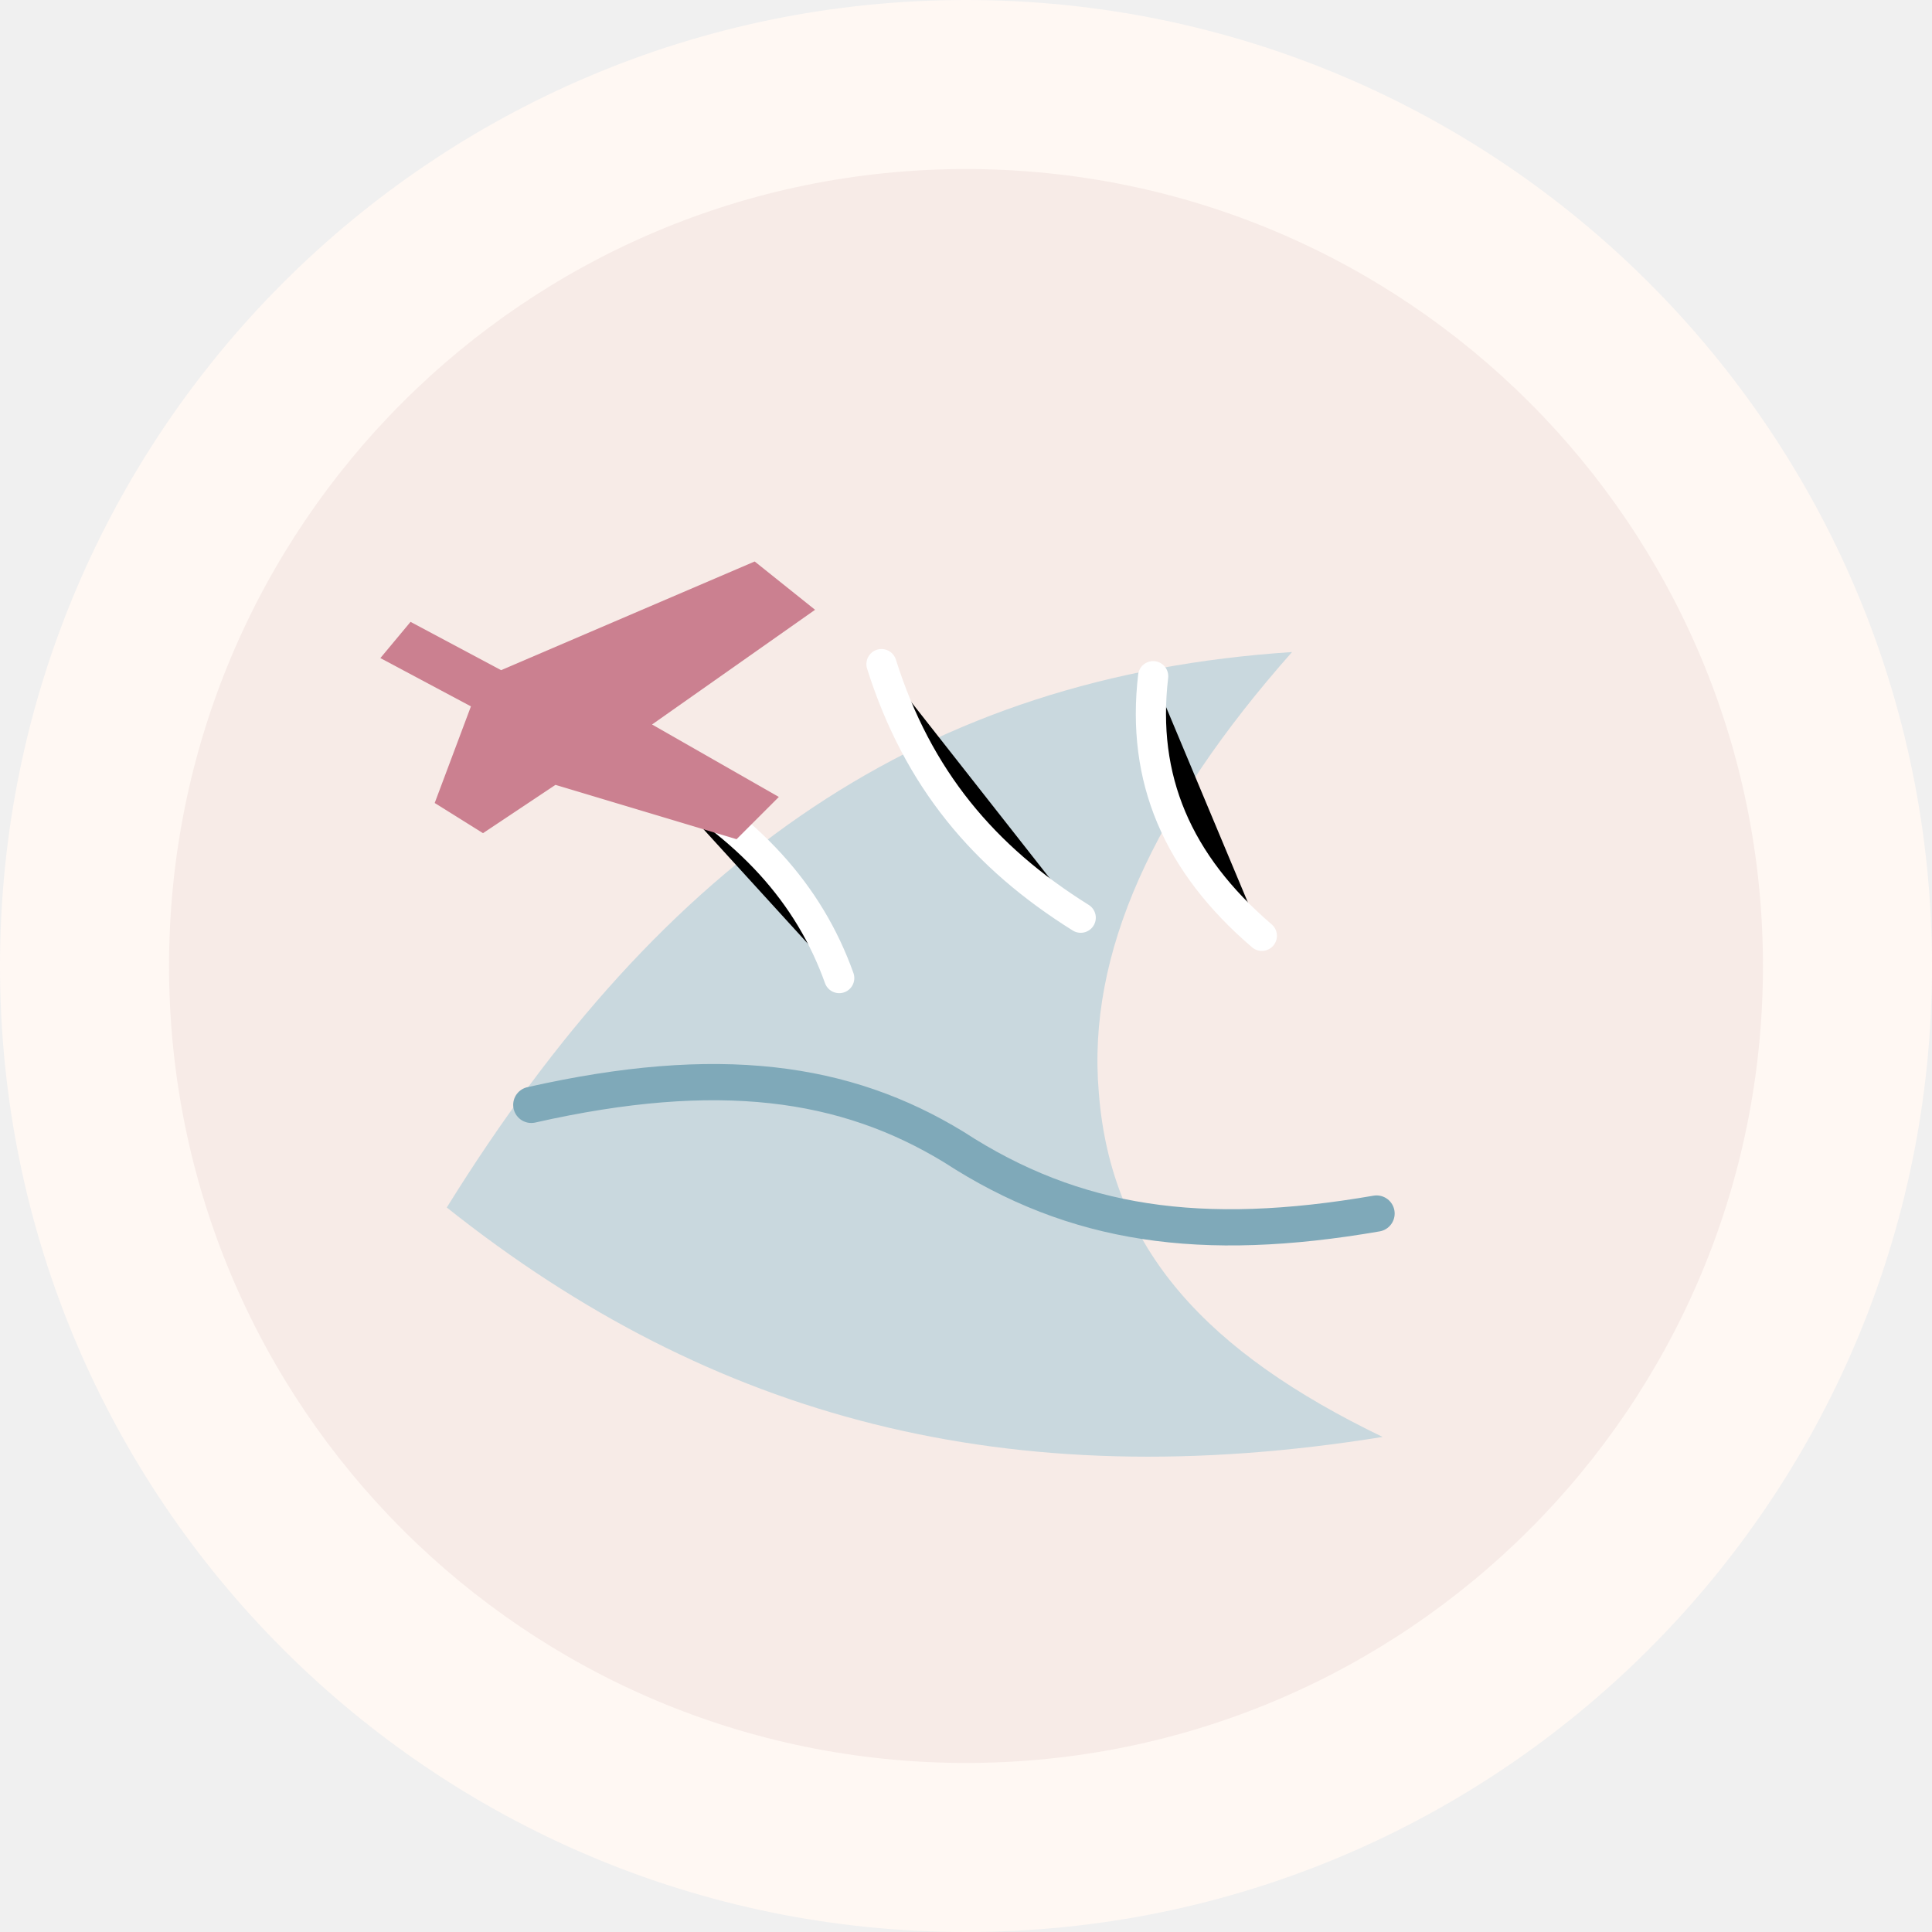
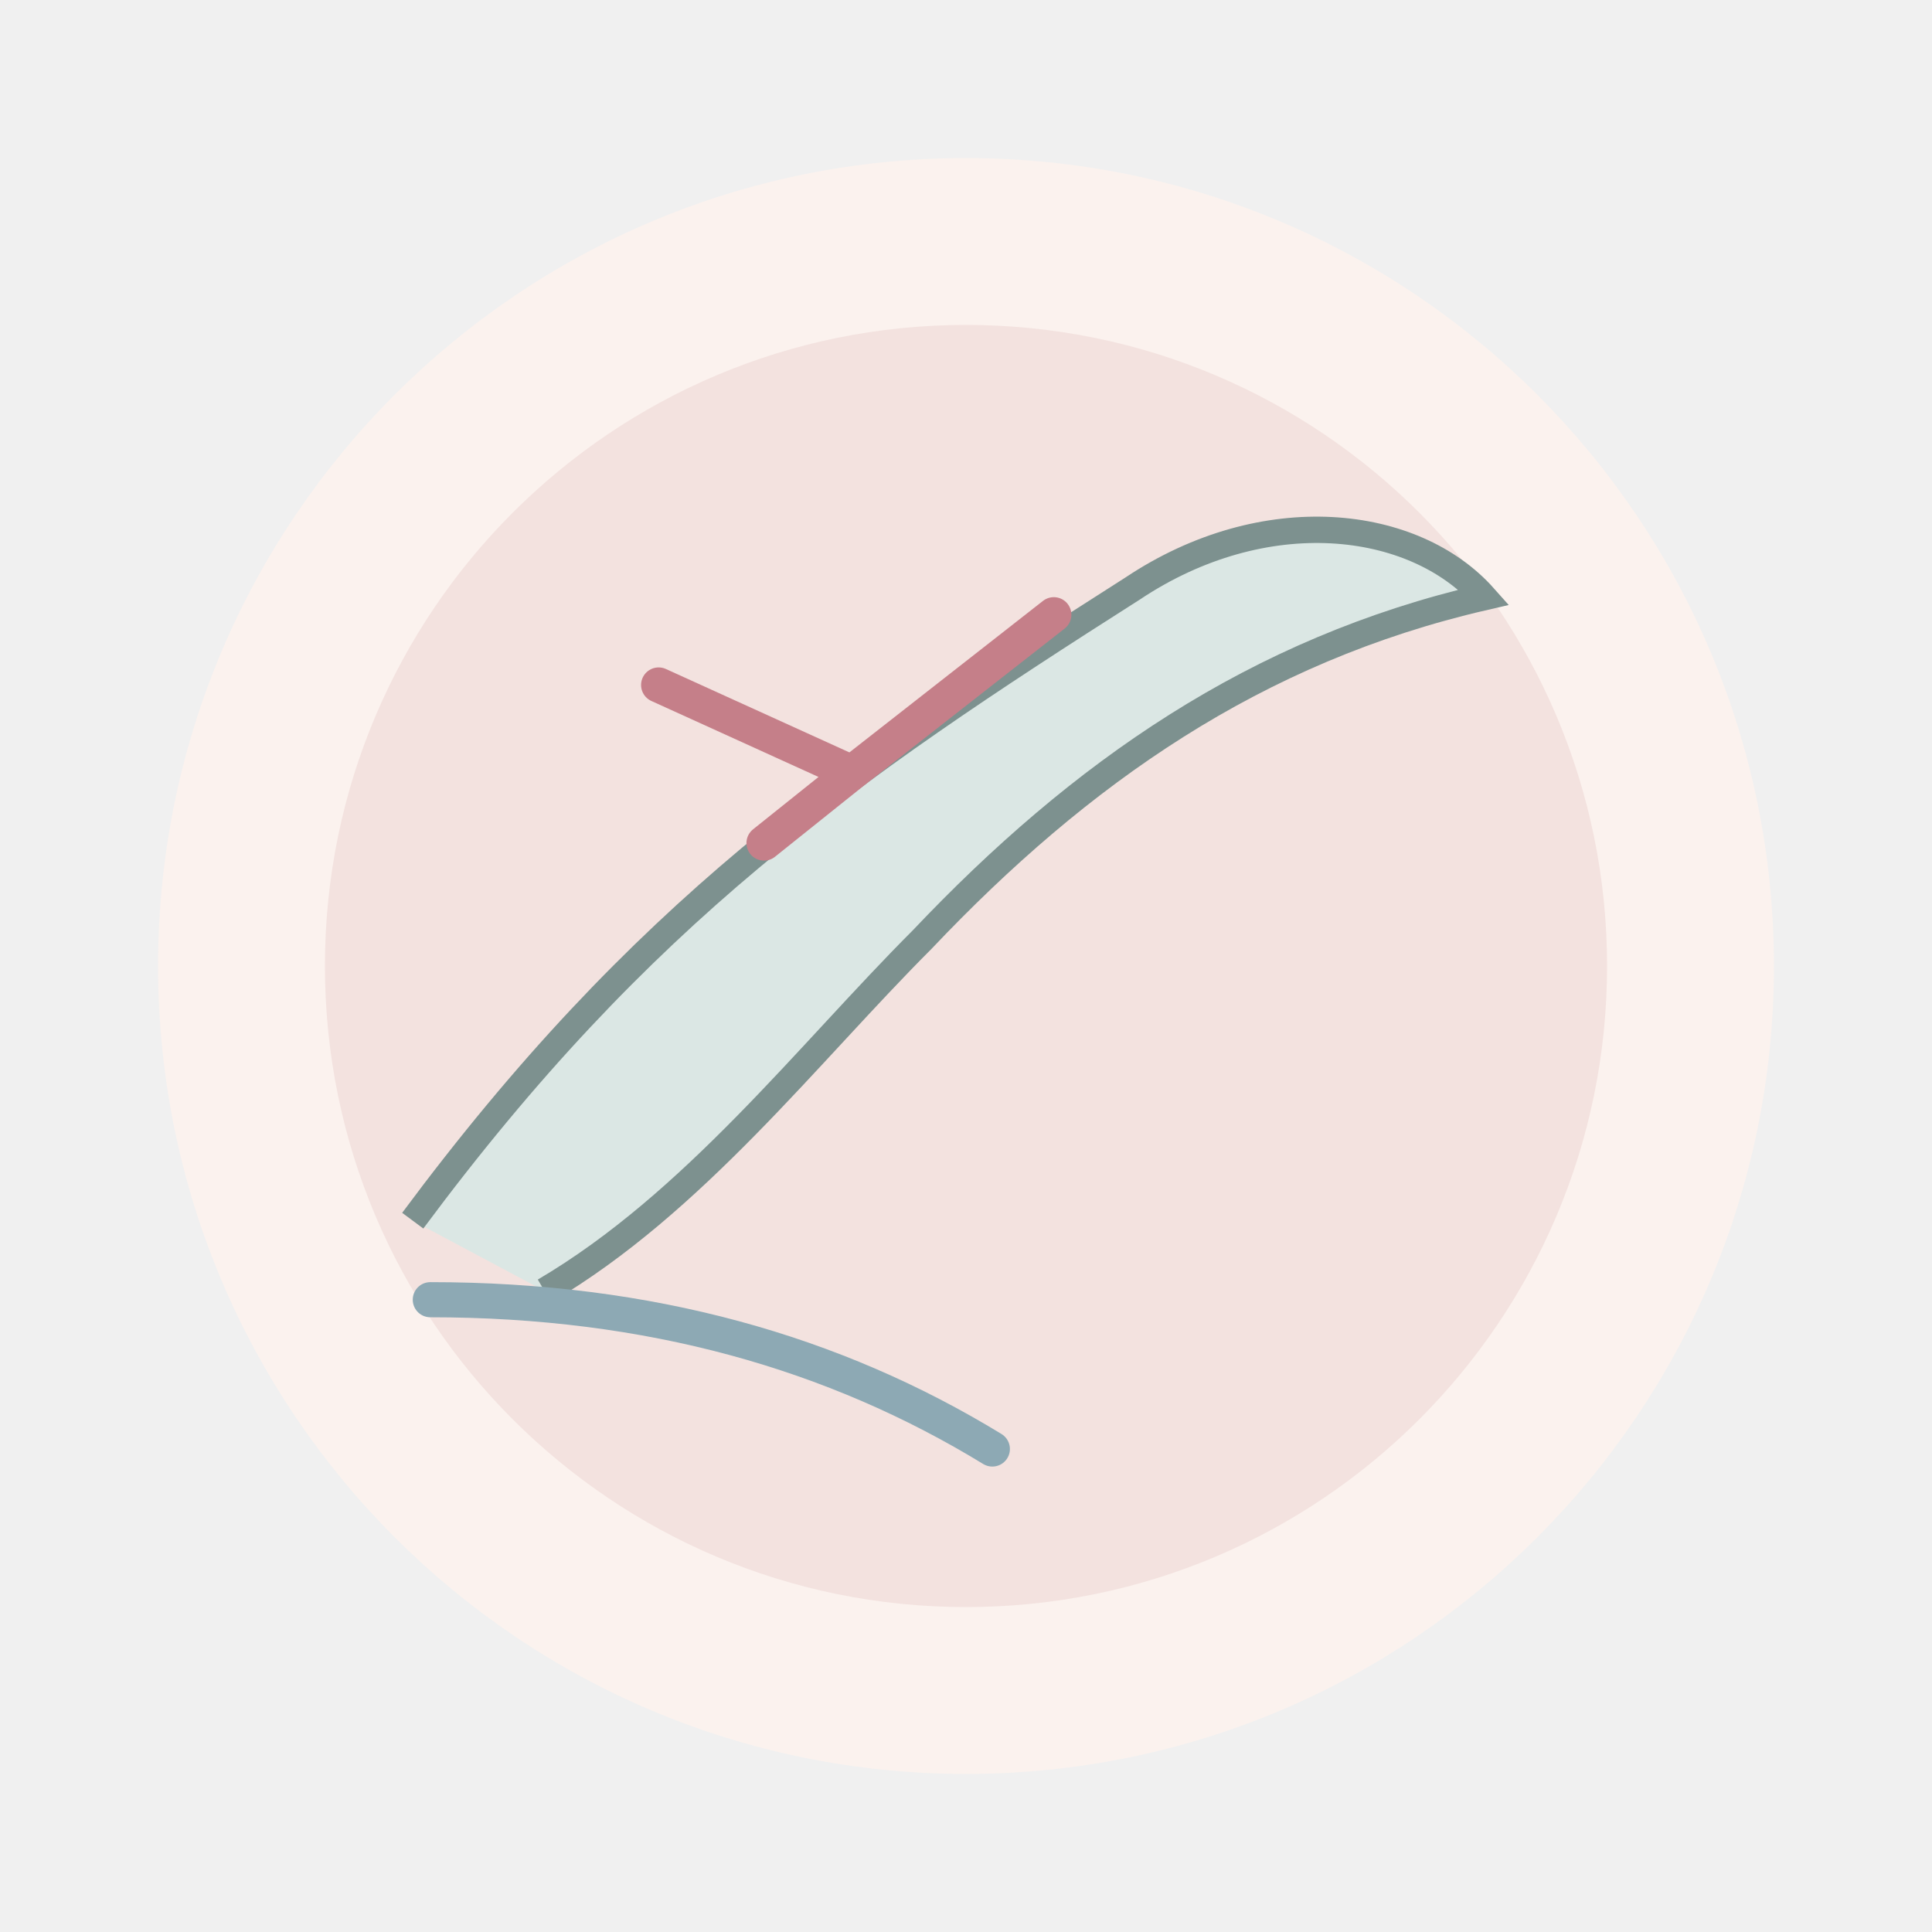
- <svg xmlns="http://www.w3.org/2000/svg" viewBox="0 0 320 320">
-   <rect width="320" height="320" rx="160" fill="#fff8f3" />
-   <circle cx="160" cy="160" r="132" fill="#f7ebe7" />
-   <path d="M74 200c36-58 79-88 140-92-23 26-34 50-32 73 2 26 18 43 47 57-62 10-111-3-155-38z" fill="#c9d8de" />
-   <path d="M88 183c31-7 52-4 70 7 20 13 41 16 70 11" fill="none" stroke="#7fa9b9" stroke-width="6" stroke-linecap="round" />
-   <path d="M108 128c16 9 26 20 31 34M146 110c6 19 17 32 33 42M191 112c-2 17 4 31 18 43" stroke="#fff" stroke-width="5" stroke-linecap="round" />
-   <path d="M83 111l42-18 10 8-27 19 21 12-7 7-30-9-12 8-8-5 6-16-15-8 5-6z" fill="#cb8090" />
+ <svg xmlns="http://www.w3.org/2000/svg" viewBox="0 0 220 220">
+   <circle cx="110" cy="110" r="92" fill="#fbf2ee" />
+   <circle cx="110" cy="110" r="73" fill="#f3e2df" />
+   <path d="M47 139c26-35 49-51 82-72 15-10 32-8 40 1-26 6-46 20-64 39-13 13-26 30-43 40" fill="#dbe7e4" stroke="#7d918f" stroke-width="3" />
+   <path d="M75 78l22 10-10 8m10-8 23-18" fill="none" stroke="#c57f89" stroke-width="4" stroke-linecap="round" stroke-linejoin="round" />
+   <path d="M49 148c25 0 46 6 64 17" fill="none" stroke="#8da9b4" stroke-width="4" stroke-linecap="round" />
</svg>
